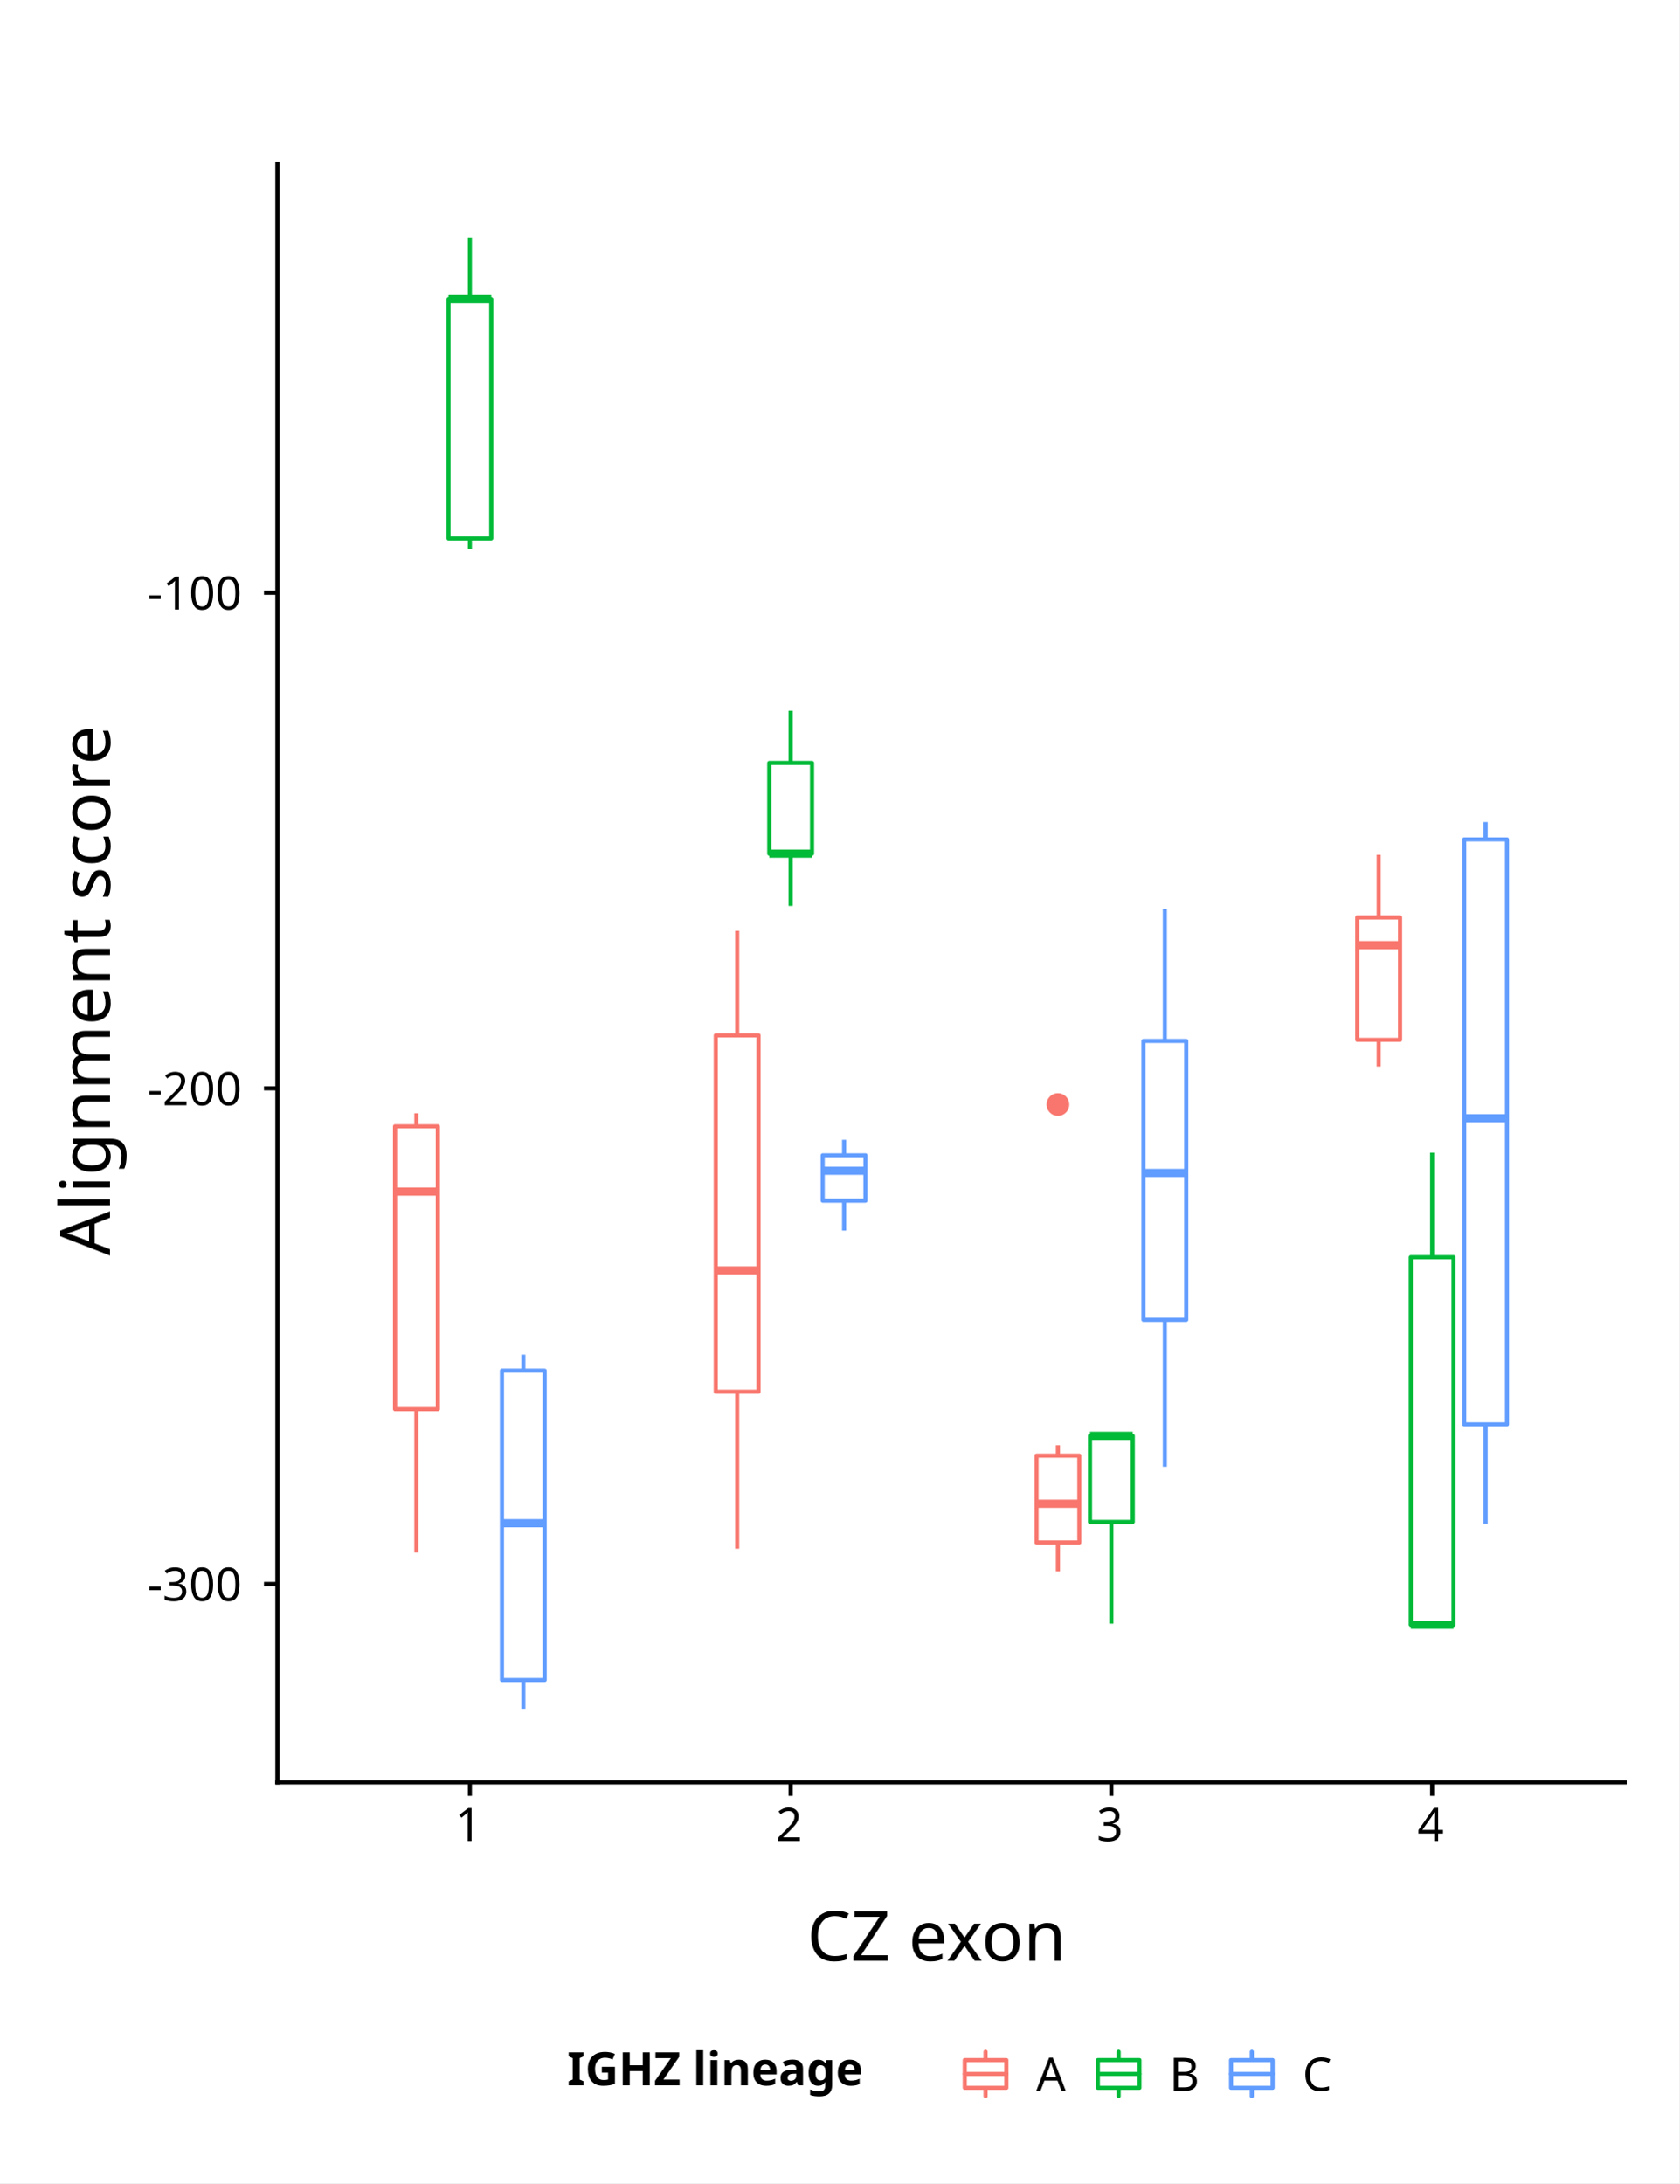
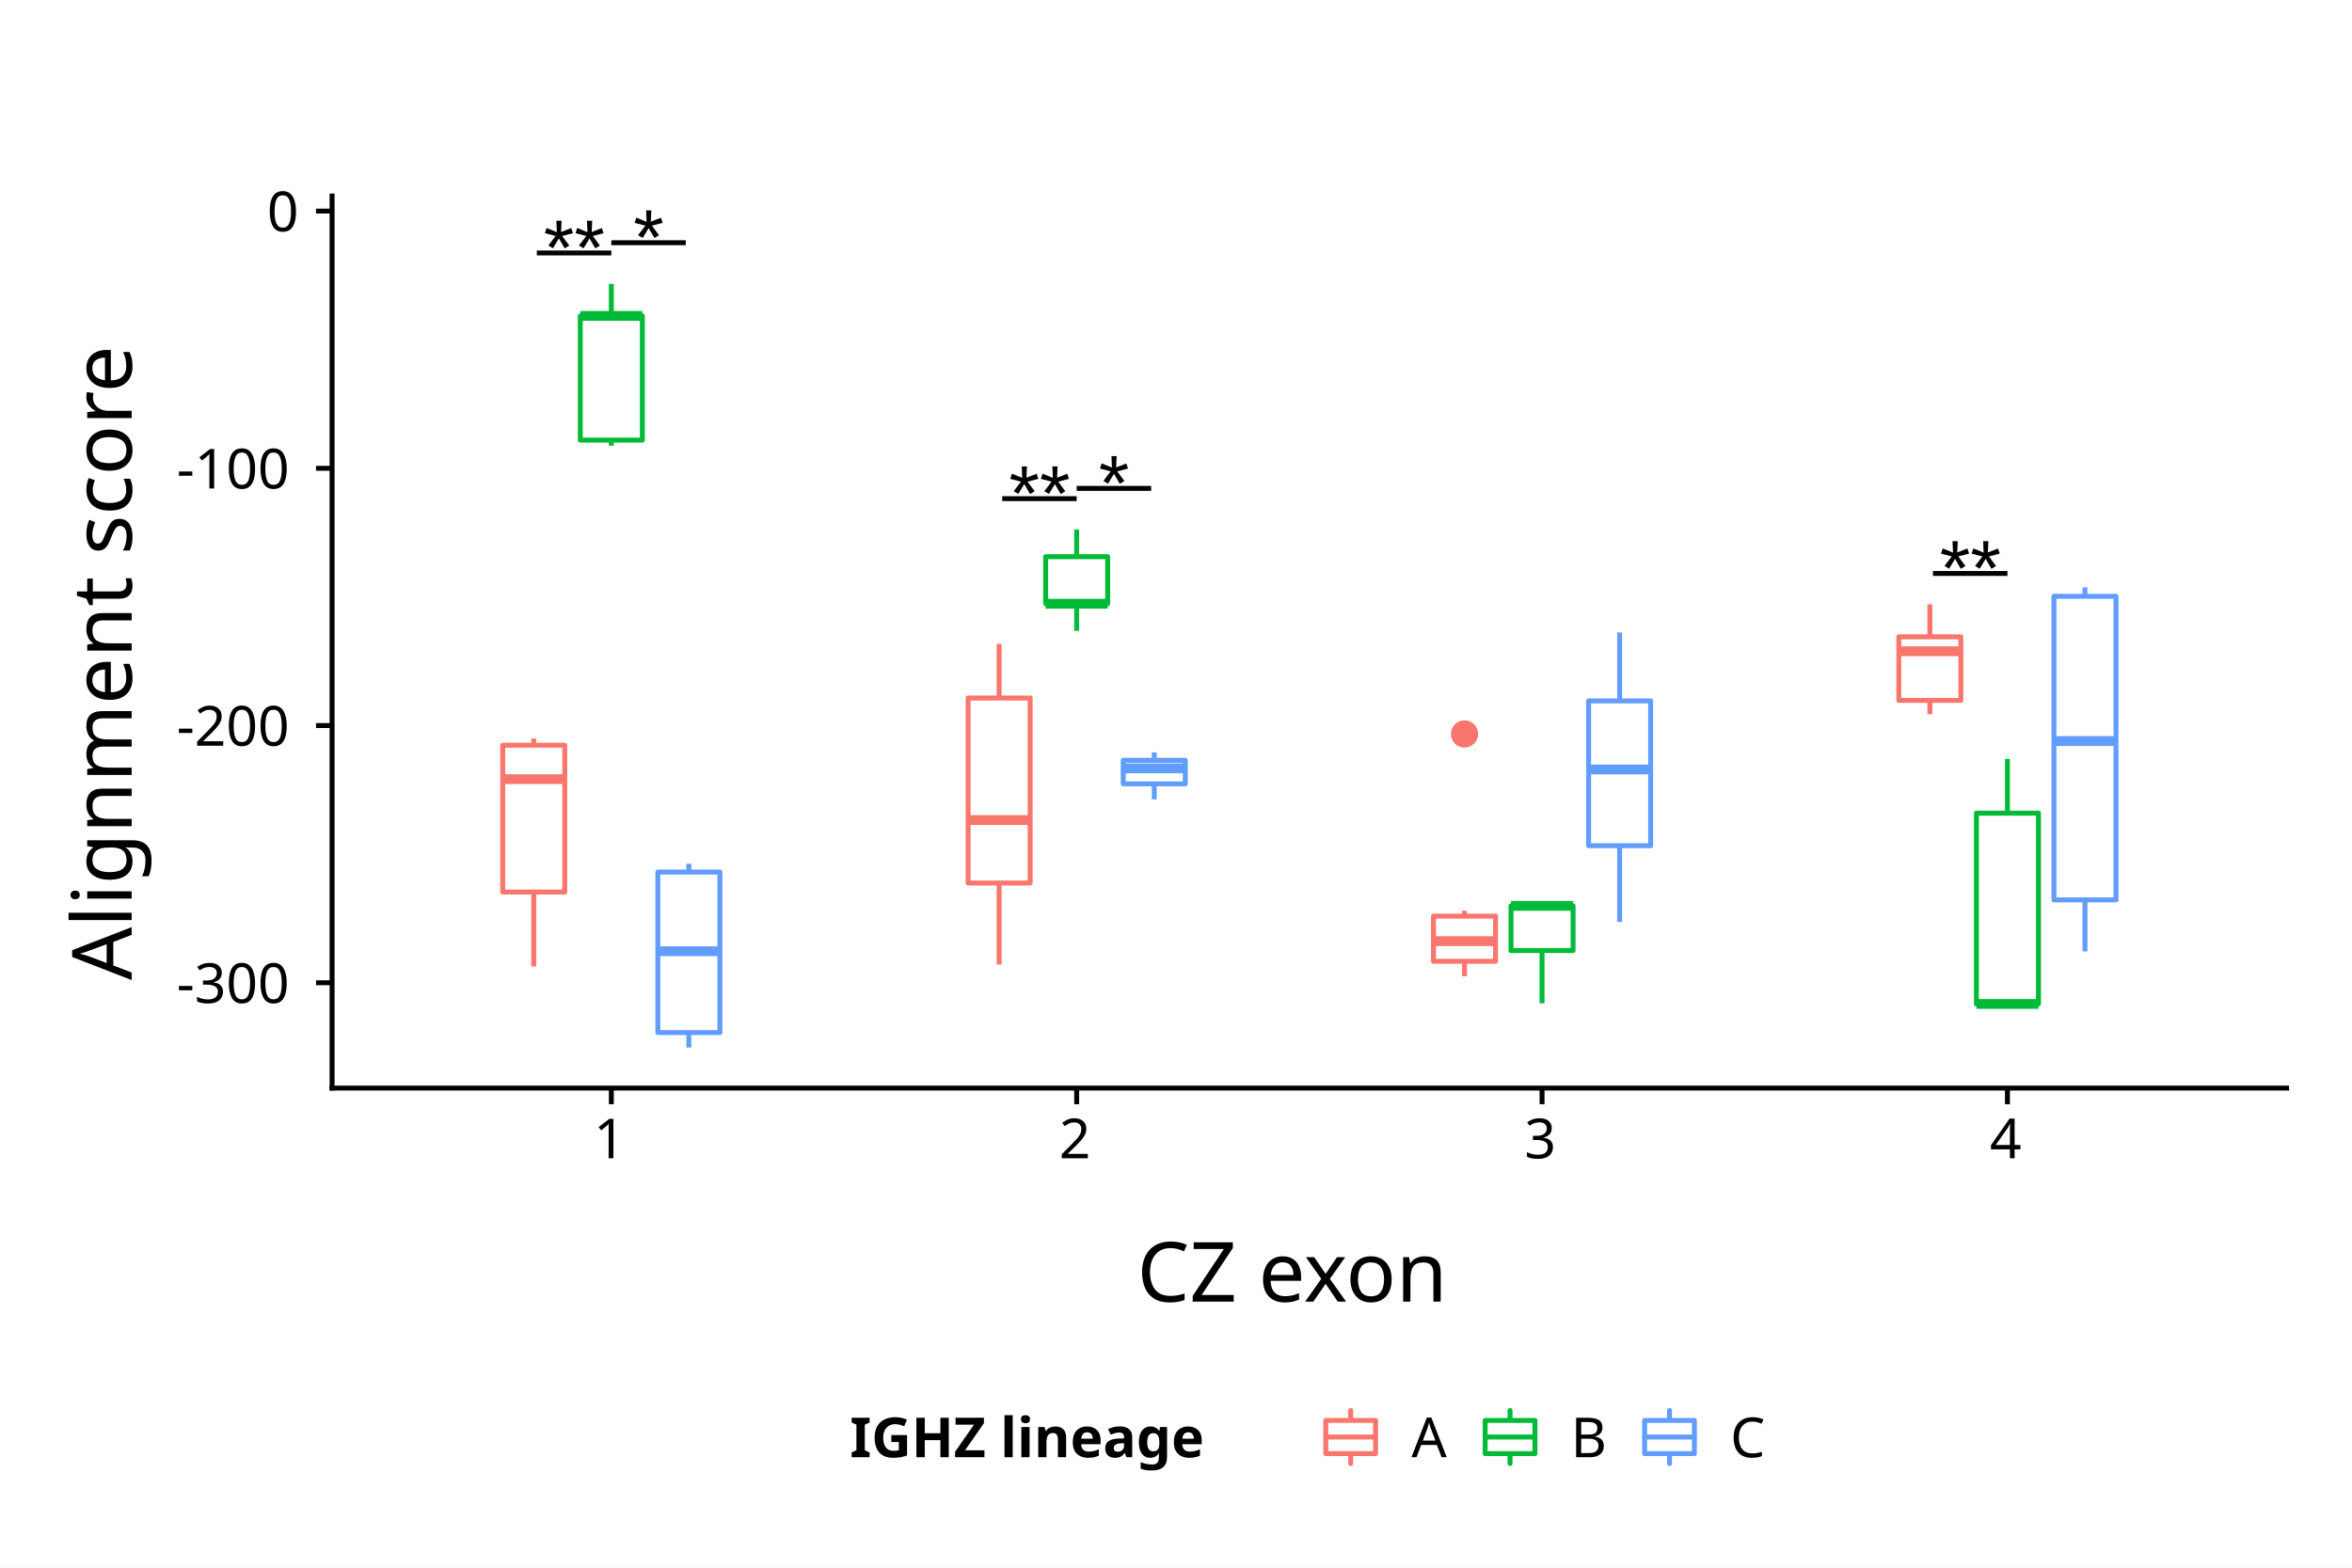
- <svg xmlns="http://www.w3.org/2000/svg" viewBox="0 0 436.10 566.93">
+ <svg xmlns="http://www.w3.org/2000/svg" viewBox="0 0 510.24 340.16">
  <defs>
    <style type="text/css">
    line, polyline, path, rect, circle {
      fill: none;
      stroke: #000000;
      stroke-linecap: round;
      stroke-linejoin: round;
      stroke-miterlimit: 10.00;
    }
  </style>
  </defs>
  <rect width="100%" height="100%" style="stroke: none; fill: #FFFFFF;" />
  <defs>
-     <clipPath id="cpNzIuMDQzfDQyMS45MjZ8NDYyLjg3NXw0Mi41MTk3">
-       <rect x="72.04" y="42.52" width="349.88" height="420.35" />
+     <clipPath id="cpNzIuMDQzfDQ5Ni4wNjN8MjM2LjEwM3w0Mi41MTk3">
+       <rect x="72.04" y="42.52" width="424.02" height="193.58" />
    </clipPath>
  </defs>
-   <line x1="108.14" y1="292.49" x2="108.14" y2="289.10" style="stroke-width: 1.07; stroke: #F8766D; stroke-linecap: butt;" clip-path="url(#cpNzIuMDQzfDQyMS45MjZ8NDYyLjg3NXw0Mi41MTk3)" />
-   <line x1="108.14" y1="365.95" x2="108.14" y2="403.20" style="stroke-width: 1.07; stroke: #F8766D; stroke-linecap: butt;" clip-path="url(#cpNzIuMDQzfDQyMS45MjZ8NDYyLjg3NXw0Mi41MTk3)" />
-   <polyline points="102.59,292.49 102.59,365.95 113.70,365.95 113.70,292.49 102.59,292.49 " style="stroke-width: 1.07; stroke: #F8766D; fill: #FFFFFF;" clip-path="url(#cpNzIuMDQzfDQyMS45MjZ8NDYyLjg3NXw0Mi41MTk3)" />
-   <line x1="102.59" y1="309.45" x2="113.70" y2="309.45" style="stroke-width: 2.13; stroke: #F8766D; stroke-linecap: butt;" clip-path="url(#cpNzIuMDQzfDQyMS45MjZ8NDYyLjg3NXw0Mi41MTk3)" />
-   <line x1="122.03" y1="77.69" x2="122.03" y2="61.63" style="stroke-width: 1.07; stroke: #00BA38; stroke-linecap: butt;" clip-path="url(#cpNzIuMDQzfDQyMS45MjZ8NDYyLjg3NXw0Mi41MTk3)" />
-   <line x1="122.03" y1="139.83" x2="122.03" y2="142.62" style="stroke-width: 1.07; stroke: #00BA38; stroke-linecap: butt;" clip-path="url(#cpNzIuMDQzfDQyMS45MjZ8NDYyLjg3NXw0Mi41MTk3)" />
-   <polyline points="116.47,77.69 116.47,139.83 127.58,139.83 127.58,77.69 116.47,77.69 " style="stroke-width: 1.07; stroke: #00BA38; fill: #FFFFFF;" clip-path="url(#cpNzIuMDQzfDQyMS45MjZ8NDYyLjg3NXw0Mi41MTk3)" />
-   <line x1="116.47" y1="77.69" x2="127.58" y2="77.69" style="stroke-width: 2.13; stroke: #00BA38; stroke-linecap: butt;" clip-path="url(#cpNzIuMDQzfDQyMS45MjZ8NDYyLjg3NXw0Mi41MTk3)" />
-   <line x1="135.91" y1="355.95" x2="135.91" y2="351.80" style="stroke-width: 1.07; stroke: #619CFF; stroke-linecap: butt;" clip-path="url(#cpNzIuMDQzfDQyMS45MjZ8NDYyLjg3NXw0Mi41MTk3)" />
-   <line x1="135.91" y1="436.28" x2="135.91" y2="443.77" style="stroke-width: 1.07; stroke: #619CFF; stroke-linecap: butt;" clip-path="url(#cpNzIuMDQzfDQyMS45MjZ8NDYyLjg3NXw0Mi41MTk3)" />
-   <polyline points="130.36,355.95 130.36,436.28 141.46,436.28 141.46,355.95 130.36,355.95 " style="stroke-width: 1.07; stroke: #619CFF; fill: #FFFFFF;" clip-path="url(#cpNzIuMDQzfDQyMS45MjZ8NDYyLjg3NXw0Mi41MTk3)" />
-   <line x1="130.36" y1="395.56" x2="141.46" y2="395.56" style="stroke-width: 2.13; stroke: #619CFF; stroke-linecap: butt;" clip-path="url(#cpNzIuMDQzfDQyMS45MjZ8NDYyLjg3NXw0Mi41MTk3)" />
-   <line x1="191.45" y1="268.87" x2="191.45" y2="241.73" style="stroke-width: 1.07; stroke: #F8766D; stroke-linecap: butt;" clip-path="url(#cpNzIuMDQzfDQyMS45MjZ8NDYyLjg3NXw0Mi41MTk3)" />
-   <line x1="191.45" y1="361.43" x2="191.45" y2="402.19" style="stroke-width: 1.07; stroke: #F8766D; stroke-linecap: butt;" clip-path="url(#cpNzIuMDQzfDQyMS45MjZ8NDYyLjg3NXw0Mi41MTk3)" />
-   <polyline points="185.89,268.87 185.89,361.43 197.00,361.43 197.00,268.87 185.89,268.87 " style="stroke-width: 1.07; stroke: #F8766D; fill: #FFFFFF;" clip-path="url(#cpNzIuMDQzfDQyMS45MjZ8NDYyLjg3NXw0Mi41MTk3)" />
-   <line x1="185.89" y1="329.93" x2="197.00" y2="329.93" style="stroke-width: 2.13; stroke: #F8766D; stroke-linecap: butt;" clip-path="url(#cpNzIuMDQzfDQyMS45MjZ8NDYyLjg3NXw0Mi41MTk3)" />
-   <line x1="205.33" y1="198.13" x2="205.33" y2="184.56" style="stroke-width: 1.07; stroke: #00BA38; stroke-linecap: butt;" clip-path="url(#cpNzIuMDQzfDQyMS45MjZ8NDYyLjg3NXw0Mi41MTk3)" />
-   <line x1="205.33" y1="221.69" x2="205.33" y2="235.26" style="stroke-width: 1.07; stroke: #00BA38; stroke-linecap: butt;" clip-path="url(#cpNzIuMDQzfDQyMS45MjZ8NDYyLjg3NXw0Mi41MTk3)" />
-   <polyline points="199.78,198.13 199.78,221.69 210.89,221.69 210.89,198.13 199.78,198.13 " style="stroke-width: 1.07; stroke: #00BA38; fill: #FFFFFF;" clip-path="url(#cpNzIuMDQzfDQyMS45MjZ8NDYyLjg3NXw0Mi41MTk3)" />
-   <line x1="199.78" y1="221.69" x2="210.89" y2="221.69" style="stroke-width: 2.13; stroke: #00BA38; stroke-linecap: butt;" clip-path="url(#cpNzIuMDQzfDQyMS45MjZ8NDYyLjg3NXw0Mi41MTk3)" />
-   <line x1="219.22" y1="300.02" x2="219.22" y2="296.00" style="stroke-width: 1.07; stroke: #619CFF; stroke-linecap: butt;" clip-path="url(#cpNzIuMDQzfDQyMS45MjZ8NDYyLjg3NXw0Mi41MTk3)" />
-   <line x1="219.22" y1="311.80" x2="219.22" y2="319.56" style="stroke-width: 1.07; stroke: #619CFF; stroke-linecap: butt;" clip-path="url(#cpNzIuMDQzfDQyMS45MjZ8NDYyLjg3NXw0Mi41MTk3)" />
-   <polyline points="213.66,300.02 213.66,311.80 224.77,311.80 224.77,300.02 213.66,300.02 " style="stroke-width: 1.07; stroke: #619CFF; fill: #FFFFFF;" clip-path="url(#cpNzIuMDQzfDQyMS45MjZ8NDYyLjg3NXw0Mi41MTk3)" />
-   <line x1="213.66" y1="304.04" x2="224.77" y2="304.04" style="stroke-width: 2.13; stroke: #619CFF; stroke-linecap: butt;" clip-path="url(#cpNzIuMDQzfDQyMS45MjZ8NDYyLjg3NXw0Mi41MTk3)" />
-   <circle cx="274.75" cy="286.84" r="1.95pt" style="stroke-width: 0.71; stroke: #F8766D; fill: #F8766D;" clip-path="url(#cpNzIuMDQzfDQyMS45MjZ8NDYyLjg3NXw0Mi41MTk3)" />
-   <line x1="274.75" y1="378.02" x2="274.75" y2="375.33" style="stroke-width: 1.07; stroke: #F8766D; stroke-linecap: butt;" clip-path="url(#cpNzIuMDQzfDQyMS45MjZ8NDYyLjg3NXw0Mi41MTk3)" />
-   <line x1="274.75" y1="400.58" x2="274.75" y2="408.09" style="stroke-width: 1.07; stroke: #F8766D; stroke-linecap: butt;" clip-path="url(#cpNzIuMDQzfDQyMS45MjZ8NDYyLjg3NXw0Mi41MTk3)" />
-   <polyline points="269.20,378.02 269.20,400.58 280.31,400.58 280.31,378.02 269.20,378.02 " style="stroke-width: 1.07; stroke: #F8766D; fill: #FFFFFF;" clip-path="url(#cpNzIuMDQzfDQyMS45MjZ8NDYyLjg3NXw0Mi41MTk3)" />
-   <line x1="269.20" y1="390.51" x2="280.31" y2="390.51" style="stroke-width: 2.13; stroke: #F8766D; stroke-linecap: butt;" clip-path="url(#cpNzIuMDQzfDQyMS45MjZ8NDYyLjg3NXw0Mi41MTk3)" />
-   <line x1="288.64" y1="372.87" x2="288.64" y2="372.87" style="stroke-width: 1.07; stroke: #00BA38; stroke-linecap: butt;" clip-path="url(#cpNzIuMDQzfDQyMS45MjZ8NDYyLjg3NXw0Mi41MTk3)" />
-   <line x1="288.64" y1="395.22" x2="288.64" y2="421.66" style="stroke-width: 1.07; stroke: #00BA38; stroke-linecap: butt;" clip-path="url(#cpNzIuMDQzfDQyMS45MjZ8NDYyLjg3NXw0Mi41MTk3)" />
-   <polyline points="283.08,372.87 283.08,395.22 294.19,395.22 294.19,372.87 283.08,372.87 " style="stroke-width: 1.07; stroke: #00BA38; fill: #FFFFFF;" clip-path="url(#cpNzIuMDQzfDQyMS45MjZ8NDYyLjg3NXw0Mi41MTk3)" />
-   <line x1="283.08" y1="372.87" x2="294.19" y2="372.87" style="stroke-width: 2.13; stroke: #00BA38; stroke-linecap: butt;" clip-path="url(#cpNzIuMDQzfDQyMS45MjZ8NDYyLjg3NXw0Mi41MTk3)" />
-   <line x1="302.52" y1="270.32" x2="302.52" y2="236.05" style="stroke-width: 1.07; stroke: #619CFF; stroke-linecap: butt;" clip-path="url(#cpNzIuMDQzfDQyMS45MjZ8NDYyLjg3NXw0Mi41MTk3)" />
-   <line x1="302.52" y1="342.75" x2="302.52" y2="380.90" style="stroke-width: 1.07; stroke: #619CFF; stroke-linecap: butt;" clip-path="url(#cpNzIuMDQzfDQyMS45MjZ8NDYyLjg3NXw0Mi41MTk3)" />
-   <polyline points="296.97,270.32 296.97,342.75 308.08,342.75 308.08,270.32 296.97,270.32 " style="stroke-width: 1.07; stroke: #619CFF; fill: #FFFFFF;" clip-path="url(#cpNzIuMDQzfDQyMS45MjZ8NDYyLjg3NXw0Mi41MTk3)" />
-   <line x1="296.97" y1="304.60" x2="308.08" y2="304.60" style="stroke-width: 2.13; stroke: #619CFF; stroke-linecap: butt;" clip-path="url(#cpNzIuMDQzfDQyMS45MjZ8NDYyLjg3NXw0Mi41MTk3)" />
-   <line x1="358.06" y1="238.24" x2="358.06" y2="221.98" style="stroke-width: 1.07; stroke: #F8766D; stroke-linecap: butt;" clip-path="url(#cpNzIuMDQzfDQyMS45MjZ8NDYyLjg3NXw0Mi41MTk3)" />
-   <line x1="358.06" y1="270.04" x2="358.06" y2="276.96" style="stroke-width: 1.07; stroke: #F8766D; stroke-linecap: butt;" clip-path="url(#cpNzIuMDQzfDQyMS45MjZ8NDYyLjg3NXw0Mi41MTk3)" />
-   <polyline points="352.50,238.24 352.50,270.04 363.61,270.04 363.61,238.24 352.50,238.24 " style="stroke-width: 1.07; stroke: #F8766D; fill: #FFFFFF;" clip-path="url(#cpNzIuMDQzfDQyMS45MjZ8NDYyLjg3NXw0Mi41MTk3)" />
-   <line x1="352.50" y1="245.45" x2="363.61" y2="245.45" style="stroke-width: 2.13; stroke: #F8766D; stroke-linecap: butt;" clip-path="url(#cpNzIuMDQzfDQyMS45MjZ8NDYyLjg3NXw0Mi41MTk3)" />
-   <line x1="371.94" y1="326.48" x2="371.94" y2="299.34" style="stroke-width: 1.07; stroke: #00BA38; stroke-linecap: butt;" clip-path="url(#cpNzIuMDQzfDQyMS45MjZ8NDYyLjg3NXw0Mi41MTk3)" />
-   <line x1="371.94" y1="421.94" x2="371.94" y2="421.94" style="stroke-width: 1.07; stroke: #00BA38; stroke-linecap: butt;" clip-path="url(#cpNzIuMDQzfDQyMS45MjZ8NDYyLjg3NXw0Mi41MTk3)" />
-   <polyline points="366.39,326.48 366.39,421.94 377.50,421.94 377.50,326.48 366.39,326.48 " style="stroke-width: 1.07; stroke: #00BA38; fill: #FFFFFF;" clip-path="url(#cpNzIuMDQzfDQyMS45MjZ8NDYyLjg3NXw0Mi41MTk3)" />
-   <line x1="366.39" y1="421.94" x2="377.50" y2="421.94" style="stroke-width: 2.13; stroke: #00BA38; stroke-linecap: butt;" clip-path="url(#cpNzIuMDQzfDQyMS45MjZ8NDYyLjg3NXw0Mi41MTk3)" />
-   <line x1="385.83" y1="217.99" x2="385.83" y2="213.47" style="stroke-width: 1.07; stroke: #619CFF; stroke-linecap: butt;" clip-path="url(#cpNzIuMDQzfDQyMS45MjZ8NDYyLjg3NXw0Mi41MTk3)" />
-   <line x1="385.83" y1="369.89" x2="385.83" y2="395.68" style="stroke-width: 1.07; stroke: #619CFF; stroke-linecap: butt;" clip-path="url(#cpNzIuMDQzfDQyMS45MjZ8NDYyLjg3NXw0Mi41MTk3)" />
-   <polyline points="380.27,217.99 380.27,369.89 391.38,369.89 391.38,217.99 380.27,217.99 " style="stroke-width: 1.07; stroke: #619CFF; fill: #FFFFFF;" clip-path="url(#cpNzIuMDQzfDQyMS45MjZ8NDYyLjg3NXw0Mi41MTk3)" />
-   <line x1="380.27" y1="290.39" x2="391.38" y2="290.39" style="stroke-width: 2.13; stroke: #619CFF; stroke-linecap: butt;" clip-path="url(#cpNzIuMDQzfDQyMS45MjZ8NDYyLjg3NXw0Mi41MTk3)" />
+   <line x1="115.79" y1="161.70" x2="115.79" y2="160.23" style="stroke-width: 1.07; stroke: #F8766D; stroke-linecap: butt;" clip-path="url(#cpNzIuMDQzfDQ5Ni4wNjN8MjM2LjEwM3w0Mi41MTk3)" />
+   <line x1="115.79" y1="193.56" x2="115.79" y2="209.71" style="stroke-width: 1.07; stroke: #F8766D; stroke-linecap: butt;" clip-path="url(#cpNzIuMDQzfDQ5Ni4wNjN8MjM2LjEwM3w0Mi41MTk3)" />
+   <polyline points="109.06,161.70 109.06,193.56 122.52,193.56 122.52,161.70 109.06,161.70 " style="stroke-width: 1.07; stroke: #F8766D; fill: #FFFFFF;" clip-path="url(#cpNzIuMDQzfDQ5Ni4wNjN8MjM2LjEwM3w0Mi41MTk3)" />
+   <line x1="109.06" y1="169.06" x2="122.52" y2="169.06" style="stroke-width: 2.13; stroke: #F8766D; stroke-linecap: butt;" clip-path="url(#cpNzIuMDQzfDQ5Ni4wNjN8MjM2LjEwM3w0Mi41MTk3)" />
+   <line x1="132.62" y1="68.55" x2="132.62" y2="61.59" style="stroke-width: 1.07; stroke: #00BA38; stroke-linecap: butt;" clip-path="url(#cpNzIuMDQzfDQ5Ni4wNjN8MjM2LjEwM3w0Mi41MTk3)" />
+   <line x1="132.62" y1="95.50" x2="132.62" y2="96.71" style="stroke-width: 1.07; stroke: #00BA38; stroke-linecap: butt;" clip-path="url(#cpNzIuMDQzfDQ5Ni4wNjN8MjM2LjEwM3w0Mi41MTk3)" />
+   <polyline points="125.89,68.55 125.89,95.50 139.35,95.50 139.35,68.55 125.89,68.55 " style="stroke-width: 1.07; stroke: #00BA38; fill: #FFFFFF;" clip-path="url(#cpNzIuMDQzfDQ5Ni4wNjN8MjM2LjEwM3w0Mi41MTk3)" />
+   <line x1="125.89" y1="68.55" x2="139.35" y2="68.55" style="stroke-width: 2.13; stroke: #00BA38; stroke-linecap: butt;" clip-path="url(#cpNzIuMDQzfDQ5Ni4wNjN8MjM2LjEwM3w0Mi41MTk3)" />
+   <line x1="149.44" y1="189.22" x2="149.44" y2="187.42" style="stroke-width: 1.07; stroke: #619CFF; stroke-linecap: butt;" clip-path="url(#cpNzIuMDQzfDQ5Ni4wNjN8MjM2LjEwM3w0Mi41MTk3)" />
+   <line x1="149.44" y1="224.05" x2="149.44" y2="227.30" style="stroke-width: 1.07; stroke: #619CFF; stroke-linecap: butt;" clip-path="url(#cpNzIuMDQzfDQ5Ni4wNjN8MjM2LjEwM3w0Mi41MTk3)" />
+   <polyline points="142.71,189.22 142.71,224.05 156.17,224.05 156.17,189.22 142.71,189.22 " style="stroke-width: 1.07; stroke: #619CFF; fill: #FFFFFF;" clip-path="url(#cpNzIuMDQzfDQ5Ni4wNjN8MjM2LjEwM3w0Mi41MTk3)" />
+   <line x1="142.71" y1="206.40" x2="156.17" y2="206.40" style="stroke-width: 2.13; stroke: #619CFF; stroke-linecap: butt;" clip-path="url(#cpNzIuMDQzfDQ5Ni4wNjN8MjM2LjEwM3w0Mi41MTk3)" />
+   <line x1="216.75" y1="151.46" x2="216.75" y2="139.69" style="stroke-width: 1.07; stroke: #F8766D; stroke-linecap: butt;" clip-path="url(#cpNzIuMDQzfDQ5Ni4wNjN8MjM2LjEwM3w0Mi41MTk3)" />
+   <line x1="216.75" y1="191.60" x2="216.75" y2="209.27" style="stroke-width: 1.07; stroke: #F8766D; stroke-linecap: butt;" clip-path="url(#cpNzIuMDQzfDQ5Ni4wNjN8MjM2LjEwM3w0Mi41MTk3)" />
+   <polyline points="210.02,151.46 210.02,191.60 223.48,191.60 223.48,151.46 210.02,151.46 " style="stroke-width: 1.07; stroke: #F8766D; fill: #FFFFFF;" clip-path="url(#cpNzIuMDQzfDQ5Ni4wNjN8MjM2LjEwM3w0Mi41MTk3)" />
+   <line x1="210.02" y1="177.94" x2="223.48" y2="177.94" style="stroke-width: 2.13; stroke: #F8766D; stroke-linecap: butt;" clip-path="url(#cpNzIuMDQzfDQ5Ni4wNjN8MjM2LjEwM3w0Mi41MTk3)" />
+   <line x1="233.57" y1="120.79" x2="233.57" y2="114.90" style="stroke-width: 1.07; stroke: #00BA38; stroke-linecap: butt;" clip-path="url(#cpNzIuMDQzfDQ5Ni4wNjN8MjM2LjEwM3w0Mi41MTk3)" />
+   <line x1="233.57" y1="131.00" x2="233.57" y2="136.89" style="stroke-width: 1.07; stroke: #00BA38; stroke-linecap: butt;" clip-path="url(#cpNzIuMDQzfDQ5Ni4wNjN8MjM2LjEwM3w0Mi41MTk3)" />
+   <polyline points="226.84,120.79 226.84,131.00 240.30,131.00 240.30,120.79 226.84,120.79 " style="stroke-width: 1.07; stroke: #00BA38; fill: #FFFFFF;" clip-path="url(#cpNzIuMDQzfDQ5Ni4wNjN8MjM2LjEwM3w0Mi41MTk3)" />
+   <line x1="226.84" y1="131.00" x2="240.30" y2="131.00" style="stroke-width: 2.13; stroke: #00BA38; stroke-linecap: butt;" clip-path="url(#cpNzIuMDQzfDQ5Ni4wNjN8MjM2LjEwM3w0Mi41MTk3)" />
+   <line x1="250.40" y1="164.97" x2="250.40" y2="163.23" style="stroke-width: 1.07; stroke: #619CFF; stroke-linecap: butt;" clip-path="url(#cpNzIuMDQzfDQ5Ni4wNjN8MjM2LjEwM3w0Mi41MTk3)" />
+   <line x1="250.40" y1="170.08" x2="250.40" y2="173.44" style="stroke-width: 1.07; stroke: #619CFF; stroke-linecap: butt;" clip-path="url(#cpNzIuMDQzfDQ5Ni4wNjN8MjM2LjEwM3w0Mi41MTk3)" />
+   <polyline points="243.67,164.97 243.67,170.08 257.13,170.08 257.13,164.97 243.67,164.97 " style="stroke-width: 1.07; stroke: #619CFF; fill: #FFFFFF;" clip-path="url(#cpNzIuMDQzfDQ5Ni4wNjN8MjM2LjEwM3w0Mi41MTk3)" />
+   <line x1="243.67" y1="166.71" x2="257.13" y2="166.71" style="stroke-width: 2.13; stroke: #619CFF; stroke-linecap: butt;" clip-path="url(#cpNzIuMDQzfDQ5Ni4wNjN8MjM2LjEwM3w0Mi41MTk3)" />
+   <circle cx="317.71" cy="159.25" r="1.95pt" style="stroke-width: 0.71; stroke: #F8766D; fill: #F8766D;" clip-path="url(#cpNzIuMDQzfDQ5Ni4wNjN8MjM2LjEwM3w0Mi41MTk3)" />
+   <line x1="317.71" y1="198.79" x2="317.71" y2="197.62" style="stroke-width: 1.07; stroke: #F8766D; stroke-linecap: butt;" clip-path="url(#cpNzIuMDQzfDQ5Ni4wNjN8MjM2LjEwM3w0Mi41MTk3)" />
+   <line x1="317.71" y1="208.58" x2="317.71" y2="211.83" style="stroke-width: 1.07; stroke: #F8766D; stroke-linecap: butt;" clip-path="url(#cpNzIuMDQzfDQ5Ni4wNjN8MjM2LjEwM3w0Mi41MTk3)" />
+   <polyline points="310.97,198.79 310.97,208.58 324.44,208.58 324.44,198.79 310.97,198.79 " style="stroke-width: 1.07; stroke: #F8766D; fill: #FFFFFF;" clip-path="url(#cpNzIuMDQzfDQ5Ni4wNjN8MjM2LjEwM3w0Mi41MTk3)" />
+   <line x1="310.97" y1="204.21" x2="324.44" y2="204.21" style="stroke-width: 2.13; stroke: #F8766D; stroke-linecap: butt;" clip-path="url(#cpNzIuMDQzfDQ5Ni4wNjN8MjM2LjEwM3w0Mi41MTk3)" />
+   <line x1="334.53" y1="196.56" x2="334.53" y2="196.56" style="stroke-width: 1.07; stroke: #00BA38; stroke-linecap: butt;" clip-path="url(#cpNzIuMDQzfDQ5Ni4wNjN8MjM2LjEwM3w0Mi41MTk3)" />
+   <line x1="334.53" y1="206.25" x2="334.53" y2="217.72" style="stroke-width: 1.07; stroke: #00BA38; stroke-linecap: butt;" clip-path="url(#cpNzIuMDQzfDQ5Ni4wNjN8MjM2LjEwM3w0Mi41MTk3)" />
+   <polyline points="327.80,196.56 327.80,206.25 341.26,206.25 341.26,196.56 327.80,196.56 " style="stroke-width: 1.07; stroke: #00BA38; fill: #FFFFFF;" clip-path="url(#cpNzIuMDQzfDQ5Ni4wNjN8MjM2LjEwM3w0Mi41MTk3)" />
+   <line x1="327.80" y1="196.56" x2="341.26" y2="196.56" style="stroke-width: 2.13; stroke: #00BA38; stroke-linecap: butt;" clip-path="url(#cpNzIuMDQzfDQ5Ni4wNjN8MjM2LjEwM3w0Mi41MTk3)" />
+   <line x1="351.36" y1="152.09" x2="351.36" y2="137.23" style="stroke-width: 1.07; stroke: #619CFF; stroke-linecap: butt;" clip-path="url(#cpNzIuMDQzfDQ5Ni4wNjN8MjM2LjEwM3w0Mi41MTk3)" />
+   <line x1="351.36" y1="183.50" x2="351.36" y2="200.04" style="stroke-width: 1.07; stroke: #619CFF; stroke-linecap: butt;" clip-path="url(#cpNzIuMDQzfDQ5Ni4wNjN8MjM2LjEwM3w0Mi41MTk3)" />
+   <polyline points="344.63,152.09 344.63,183.50 358.09,183.50 358.09,152.09 344.63,152.09 " style="stroke-width: 1.07; stroke: #619CFF; fill: #FFFFFF;" clip-path="url(#cpNzIuMDQzfDQ5Ni4wNjN8MjM2LjEwM3w0Mi41MTk3)" />
+   <line x1="344.63" y1="166.95" x2="358.09" y2="166.95" style="stroke-width: 2.13; stroke: #619CFF; stroke-linecap: butt;" clip-path="url(#cpNzIuMDQzfDQ5Ni4wNjN8MjM2LjEwM3w0Mi41MTk3)" />
+   <line x1="418.66" y1="138.18" x2="418.66" y2="131.13" style="stroke-width: 1.07; stroke: #F8766D; stroke-linecap: butt;" clip-path="url(#cpNzIuMDQzfDQ5Ni4wNjN8MjM2LjEwM3w0Mi41MTk3)" />
+   <line x1="418.66" y1="151.97" x2="418.66" y2="154.97" style="stroke-width: 1.07; stroke: #F8766D; stroke-linecap: butt;" clip-path="url(#cpNzIuMDQzfDQ5Ni4wNjN8MjM2LjEwM3w0Mi41MTk3)" />
+   <polyline points="411.93,138.18 411.93,151.97 425.39,151.97 425.39,138.18 411.93,138.18 " style="stroke-width: 1.07; stroke: #F8766D; fill: #FFFFFF;" clip-path="url(#cpNzIuMDQzfDQ5Ni4wNjN8MjM2LjEwM3w0Mi41MTk3)" />
+   <line x1="411.93" y1="141.31" x2="425.39" y2="141.31" style="stroke-width: 2.13; stroke: #F8766D; stroke-linecap: butt;" clip-path="url(#cpNzIuMDQzfDQ5Ni4wNjN8MjM2LjEwM3w0Mi41MTk3)" />
+   <line x1="435.49" y1="176.44" x2="435.49" y2="164.67" style="stroke-width: 1.07; stroke: #00BA38; stroke-linecap: butt;" clip-path="url(#cpNzIuMDQzfDQ5Ni4wNjN8MjM2LjEwM3w0Mi41MTk3)" />
+   <line x1="435.49" y1="217.84" x2="435.49" y2="217.84" style="stroke-width: 1.07; stroke: #00BA38; stroke-linecap: butt;" clip-path="url(#cpNzIuMDQzfDQ5Ni4wNjN8MjM2LjEwM3w0Mi41MTk3)" />
+   <polyline points="428.76,176.44 428.76,217.84 442.22,217.84 442.22,176.44 428.76,176.44 " style="stroke-width: 1.07; stroke: #00BA38; fill: #FFFFFF;" clip-path="url(#cpNzIuMDQzfDQ5Ni4wNjN8MjM2LjEwM3w0Mi41MTk3)" />
+   <line x1="428.76" y1="217.84" x2="442.22" y2="217.84" style="stroke-width: 2.13; stroke: #00BA38; stroke-linecap: butt;" clip-path="url(#cpNzIuMDQzfDQ5Ni4wNjN8MjM2LjEwM3w0Mi41MTk3)" />
+   <line x1="452.31" y1="129.39" x2="452.31" y2="127.44" style="stroke-width: 1.07; stroke: #619CFF; stroke-linecap: butt;" clip-path="url(#cpNzIuMDQzfDQ5Ni4wNjN8MjM2LjEwM3w0Mi41MTk3)" />
+   <line x1="452.31" y1="195.26" x2="452.31" y2="206.45" style="stroke-width: 1.07; stroke: #619CFF; stroke-linecap: butt;" clip-path="url(#cpNzIuMDQzfDQ5Ni4wNjN8MjM2LjEwM3w0Mi41MTk3)" />
+   <polyline points="445.58,129.39 445.58,195.26 459.05,195.26 459.05,129.39 445.58,129.39 " style="stroke-width: 1.07; stroke: #619CFF; fill: #FFFFFF;" clip-path="url(#cpNzIuMDQzfDQ5Ni4wNjN8MjM2LjEwM3w0Mi41MTk3)" />
+   <line x1="445.58" y1="160.79" x2="459.05" y2="160.79" style="stroke-width: 2.13; stroke: #619CFF; stroke-linecap: butt;" clip-path="url(#cpNzIuMDQzfDQ5Ni4wNjN8MjM2LjEwM3w0Mi41MTk3)" />
+   <line x1="116.46" y1="54.89" x2="132.62" y2="54.89" style="stroke-width: 1.07; stroke-linecap: butt;" clip-path="url(#cpNzIuMDQzfDQ5Ni4wNjN8MjM2LjEwM3w0Mi41MTk3)" />
+   <line x1="217.42" y1="108.20" x2="233.57" y2="108.20" style="stroke-width: 1.07; stroke-linecap: butt;" clip-path="url(#cpNzIuMDQzfDQ5Ni4wNjN8MjM2LjEwM3w0Mi41MTk3)" />
+   <line x1="419.34" y1="124.43" x2="435.49" y2="124.43" style="stroke-width: 1.07; stroke-linecap: butt;" clip-path="url(#cpNzIuMDQzfDQ5Ni4wNjN8MjM2LjEwM3w0Mi41MTk3)" />
+   <line x1="132.62" y1="52.66" x2="148.77" y2="52.66" style="stroke-width: 1.07; stroke-linecap: butt;" clip-path="url(#cpNzIuMDQzfDQ5Ni4wNjN8MjM2LjEwM3w0Mi41MTk3)" />
+   <line x1="233.57" y1="105.97" x2="249.73" y2="105.97" style="stroke-width: 1.07; stroke-linecap: butt;" clip-path="url(#cpNzIuMDQzfDQ5Ni4wNjN8MjM2LjEwM3w0Mi41MTk3)" />
+   <g clip-path="url(#cpNzIuMDQzfDQ5Ni4wNjN8MjM2LjEwM3w0Mi41MTk3)">
+     <text x="117.92" y="59.64" style="font-size: 17.07px; font-family: Arial;" textLength="13.23px" lengthAdjust="spacingAndGlyphs">**</text>
+   </g>
+   <g clip-path="url(#cpNzIuMDQzfDQ5Ni4wNjN8MjM2LjEwM3w0Mi41MTk3)">
+     <text x="218.88" y="112.95" style="font-size: 17.07px; font-family: Arial;" textLength="13.23px" lengthAdjust="spacingAndGlyphs">**</text>
+   </g>
+   <g clip-path="url(#cpNzIuMDQzfDQ5Ni4wNjN8MjM2LjEwM3w0Mi41MTk3)">
+     <text x="420.80" y="129.17" style="font-size: 17.07px; font-family: Arial;" textLength="13.23px" lengthAdjust="spacingAndGlyphs">**</text>
+   </g>
+   <g clip-path="url(#cpNzIuMDQzfDQ5Ni4wNjN8MjM2LjEwM3w0Mi41MTk3)">
+     <text x="137.39" y="57.40" style="font-size: 17.07px; font-family: Arial;" textLength="6.62px" lengthAdjust="spacingAndGlyphs">*</text>
+   </g>
+   <g clip-path="url(#cpNzIuMDQzfDQ5Ni4wNjN8MjM2LjEwM3w0Mi41MTk3)">
+     <text x="238.34" y="110.72" style="font-size: 17.07px; font-family: Arial;" textLength="6.62px" lengthAdjust="spacingAndGlyphs">*</text>
+   </g>
  <defs>
-     <clipPath id="cpMHw0MzYuMDk5fDU2Ni45Mjl8MA==">
-       <rect x="0.00" y="0.00" width="436.10" height="566.93" />
+     <clipPath id="cpMHw1MTAuMjM2fDM0MC4xNTd8MA==">
+       <rect x="0.00" y="0.00" width="510.24" height="340.16" />
    </clipPath>
  </defs>
-   <polyline points="72.04,462.87 72.04,42.52 " style="stroke-width: 1.07; stroke-linecap: square;" clip-path="url(#cpMHw0MzYuMDk5fDU2Ni45Mjl8MA==)" />
-   <g clip-path="url(#cpMHw0MzYuMDk5fDU2Ni45Mjl8MA==)">
-     <text x="38.33" y="415.72" style="font-size: 12.00px; font-family: CM Sans;" textLength="27.23px" lengthAdjust="spacingAndGlyphs">-300</text>
+   <polyline points="72.04,236.10 72.04,42.52 " style="stroke-width: 1.07; stroke-linecap: square;" clip-path="url(#cpMHw1MTAuMjM2fDM0MC4xNTd8MA==)" />
+   <g clip-path="url(#cpMHw1MTAuMjM2fDM0MC4xNTd8MA==)">
+     <text x="38.33" y="217.62" style="font-size: 12.00px; font-family: CM Sans;" textLength="27.23px" lengthAdjust="spacingAndGlyphs">-300</text>
  </g>
-   <g clip-path="url(#cpMHw0MzYuMDk5fDU2Ni45Mjl8MA==)">
-     <text x="38.33" y="287.01" style="font-size: 12.00px; font-family: CM Sans;" textLength="27.23px" lengthAdjust="spacingAndGlyphs">-200</text>
+   <g clip-path="url(#cpMHw1MTAuMjM2fDM0MC4xNTd8MA==)">
+     <text x="38.33" y="161.80" style="font-size: 12.00px; font-family: CM Sans;" textLength="27.23px" lengthAdjust="spacingAndGlyphs">-200</text>
  </g>
-   <g clip-path="url(#cpMHw0MzYuMDk5fDU2Ni45Mjl8MA==)">
-     <text x="38.33" y="158.29" style="font-size: 12.00px; font-family: CM Sans;" textLength="27.23px" lengthAdjust="spacingAndGlyphs">-100</text>
+   <g clip-path="url(#cpMHw1MTAuMjM2fDM0MC4xNTd8MA==)">
+     <text x="38.33" y="105.99" style="font-size: 12.00px; font-family: CM Sans;" textLength="27.23px" lengthAdjust="spacingAndGlyphs">-100</text>
  </g>
-   <polyline points="68.56,411.34 72.04,411.34 " style="stroke-width: 1.07; stroke-linecap: butt;" clip-path="url(#cpMHw0MzYuMDk5fDU2Ni45Mjl8MA==)" />
-   <polyline points="68.56,282.63 72.04,282.63 " style="stroke-width: 1.07; stroke-linecap: butt;" clip-path="url(#cpMHw0MzYuMDk5fDU2Ni45Mjl8MA==)" />
-   <polyline points="68.56,153.92 72.04,153.92 " style="stroke-width: 1.07; stroke-linecap: butt;" clip-path="url(#cpMHw0MzYuMDk5fDU2Ni45Mjl8MA==)" />
-   <polyline points="72.04,462.87 421.93,462.87 " style="stroke-width: 1.07; stroke-linecap: square;" clip-path="url(#cpMHw0MzYuMDk5fDU2Ni45Mjl8MA==)" />
-   <polyline points="122.03,466.36 122.03,462.87 " style="stroke-width: 1.07; stroke-linecap: butt;" clip-path="url(#cpMHw0MzYuMDk5fDU2Ni45Mjl8MA==)" />
-   <polyline points="205.33,466.36 205.33,462.87 " style="stroke-width: 1.07; stroke-linecap: butt;" clip-path="url(#cpMHw0MzYuMDk5fDU2Ni45Mjl8MA==)" />
-   <polyline points="288.64,466.36 288.64,462.87 " style="stroke-width: 1.07; stroke-linecap: butt;" clip-path="url(#cpMHw0MzYuMDk5fDU2Ni45Mjl8MA==)" />
-   <polyline points="371.94,466.36 371.94,462.87 " style="stroke-width: 1.07; stroke-linecap: butt;" clip-path="url(#cpMHw0MzYuMDk5fDU2Ni45Mjl8MA==)" />
-   <g clip-path="url(#cpMHw0MzYuMDk5fDU2Ni45Mjl8MA==)">
-     <text x="118.21" y="478.10" style="font-size: 12.00px; font-family: CM Sans;" textLength="7.63px" lengthAdjust="spacingAndGlyphs">1</text>
+   <g clip-path="url(#cpMHw1MTAuMjM2fDM0MC4xNTd8MA==)">
+     <text x="57.93" y="50.17" style="font-size: 12.00px; font-family: CM Sans;" textLength="7.63px" lengthAdjust="spacingAndGlyphs">0</text>
  </g>
-   <g clip-path="url(#cpMHw0MzYuMDk5fDU2Ni45Mjl8MA==)">
-     <text x="201.51" y="478.10" style="font-size: 12.00px; font-family: CM Sans;" textLength="7.63px" lengthAdjust="spacingAndGlyphs">2</text>
+   <polyline points="68.56,213.24 72.04,213.24 " style="stroke-width: 1.07; stroke-linecap: butt;" clip-path="url(#cpMHw1MTAuMjM2fDM0MC4xNTd8MA==)" />
+   <polyline points="68.56,157.43 72.04,157.43 " style="stroke-width: 1.07; stroke-linecap: butt;" clip-path="url(#cpMHw1MTAuMjM2fDM0MC4xNTd8MA==)" />
+   <polyline points="68.56,101.61 72.04,101.61 " style="stroke-width: 1.07; stroke-linecap: butt;" clip-path="url(#cpMHw1MTAuMjM2fDM0MC4xNTd8MA==)" />
+   <polyline points="68.56,45.80 72.04,45.80 " style="stroke-width: 1.07; stroke-linecap: butt;" clip-path="url(#cpMHw1MTAuMjM2fDM0MC4xNTd8MA==)" />
+   <polyline points="72.04,236.10 496.06,236.10 " style="stroke-width: 1.07; stroke-linecap: square;" clip-path="url(#cpMHw1MTAuMjM2fDM0MC4xNTd8MA==)" />
+   <polyline points="132.62,239.59 132.62,236.10 " style="stroke-width: 1.07; stroke-linecap: butt;" clip-path="url(#cpMHw1MTAuMjM2fDM0MC4xNTd8MA==)" />
+   <polyline points="233.57,239.59 233.57,236.10 " style="stroke-width: 1.07; stroke-linecap: butt;" clip-path="url(#cpMHw1MTAuMjM2fDM0MC4xNTd8MA==)" />
+   <polyline points="334.53,239.59 334.53,236.10 " style="stroke-width: 1.07; stroke-linecap: butt;" clip-path="url(#cpMHw1MTAuMjM2fDM0MC4xNTd8MA==)" />
+   <polyline points="435.49,239.59 435.49,236.10 " style="stroke-width: 1.07; stroke-linecap: butt;" clip-path="url(#cpMHw1MTAuMjM2fDM0MC4xNTd8MA==)" />
+   <g clip-path="url(#cpMHw1MTAuMjM2fDM0MC4xNTd8MA==)">
+     <text x="128.80" y="251.33" style="font-size: 12.00px; font-family: CM Sans;" textLength="7.63px" lengthAdjust="spacingAndGlyphs">1</text>
  </g>
-   <g clip-path="url(#cpMHw0MzYuMDk5fDU2Ni45Mjl8MA==)">
-     <text x="284.82" y="478.10" style="font-size: 12.00px; font-family: CM Sans;" textLength="7.63px" lengthAdjust="spacingAndGlyphs">3</text>
+   <g clip-path="url(#cpMHw1MTAuMjM2fDM0MC4xNTd8MA==)">
+     <text x="229.76" y="251.33" style="font-size: 12.00px; font-family: CM Sans;" textLength="7.63px" lengthAdjust="spacingAndGlyphs">2</text>
  </g>
-   <g clip-path="url(#cpMHw0MzYuMDk5fDU2Ni45Mjl8MA==)">
-     <text x="368.13" y="478.10" style="font-size: 12.00px; font-family: CM Sans;" textLength="7.63px" lengthAdjust="spacingAndGlyphs">4</text>
+   <g clip-path="url(#cpMHw1MTAuMjM2fDM0MC4xNTd8MA==)">
+     <text x="330.71" y="251.33" style="font-size: 12.00px; font-family: CM Sans;" textLength="7.63px" lengthAdjust="spacingAndGlyphs">3</text>
  </g>
-   <g clip-path="url(#cpMHw0MzYuMDk5fDU2Ni45Mjl8MA==)">
-     <text x="209.60" y="509.19" style="font-size: 18.00px; font-family: CM Sans;" textLength="74.77px" lengthAdjust="spacingAndGlyphs">CZ exon</text>
+   <g clip-path="url(#cpMHw1MTAuMjM2fDM0MC4xNTd8MA==)">
+     <text x="431.67" y="251.33" style="font-size: 12.00px; font-family: CM Sans;" textLength="7.63px" lengthAdjust="spacingAndGlyphs">4</text>
  </g>
-   <g clip-path="url(#cpMHw0MzYuMDk5fDU2Ni45Mjl8MA==)">
-     <text transform="translate(28.56,326.05) rotate(-90)" style="font-size: 18.00px; font-family: CM Sans;" textLength="146.71px" lengthAdjust="spacingAndGlyphs">Alignment score</text>
+   <g clip-path="url(#cpMHw1MTAuMjM2fDM0MC4xNTd8MA==)">
+     <text x="246.67" y="282.42" style="font-size: 18.00px; font-family: CM Sans;" textLength="74.77px" lengthAdjust="spacingAndGlyphs">CZ exon</text>
  </g>
-   <g clip-path="url(#cpMHw0MzYuMDk5fDU2Ni45Mjl8MA==)">
-     <text x="147.30" y="541.54" style="font-size: 12.00px; font-weight: bold; font-family: CM Sans;" textLength="86.97px" lengthAdjust="spacingAndGlyphs">IGHZ lineage</text>
+   <g clip-path="url(#cpMHw1MTAuMjM2fDM0MC4xNTd8MA==)">
+     <text transform="translate(28.56,212.66) rotate(-90)" style="font-size: 18.00px; font-family: CM Sans;" textLength="146.71px" lengthAdjust="spacingAndGlyphs">Alignment score</text>
  </g>
-   <polyline points="255.96,544.34 255.96,542.18 " style="stroke-width: 1.07; stroke: #F8766D;" clip-path="url(#cpMHw0MzYuMDk5fDU2Ni45Mjl8MA==)" />
-   <polyline points="255.96,534.98 255.96,532.82 " style="stroke-width: 1.07; stroke: #F8766D;" clip-path="url(#cpMHw0MzYuMDk5fDU2Ni45Mjl8MA==)" />
-   <rect x="250.56" y="534.98" width="10.80" height="7.20" style="stroke-width: 1.07; stroke: #F8766D; fill: #FFFFFF;" clip-path="url(#cpMHw0MzYuMDk5fDU2Ni45Mjl8MA==)" />
-   <polyline points="250.56,538.58 261.36,538.58 " style="stroke-width: 1.07; stroke: #F8766D;" clip-path="url(#cpMHw0MzYuMDk5fDU2Ni45Mjl8MA==)" />
-   <polyline points="290.52,544.34 290.52,542.18 " style="stroke-width: 1.07; stroke: #00BA38;" clip-path="url(#cpMHw0MzYuMDk5fDU2Ni45Mjl8MA==)" />
-   <polyline points="290.52,534.98 290.52,532.82 " style="stroke-width: 1.07; stroke: #00BA38;" clip-path="url(#cpMHw0MzYuMDk5fDU2Ni45Mjl8MA==)" />
-   <rect x="285.12" y="534.98" width="10.80" height="7.20" style="stroke-width: 1.07; stroke: #00BA38; fill: #FFFFFF;" clip-path="url(#cpMHw0MzYuMDk5fDU2Ni45Mjl8MA==)" />
-   <polyline points="285.12,538.58 295.92,538.58 " style="stroke-width: 1.07; stroke: #00BA38;" clip-path="url(#cpMHw0MzYuMDk5fDU2Ni45Mjl8MA==)" />
-   <polyline points="325.11,544.34 325.11,542.18 " style="stroke-width: 1.07; stroke: #619CFF;" clip-path="url(#cpMHw0MzYuMDk5fDU2Ni45Mjl8MA==)" />
-   <polyline points="325.11,534.98 325.11,532.82 " style="stroke-width: 1.07; stroke: #619CFF;" clip-path="url(#cpMHw0MzYuMDk5fDU2Ni45Mjl8MA==)" />
-   <rect x="319.71" y="534.98" width="10.80" height="7.20" style="stroke-width: 1.07; stroke: #619CFF; fill: #FFFFFF;" clip-path="url(#cpMHw0MzYuMDk5fDU2Ni45Mjl8MA==)" />
-   <polyline points="319.71,538.58 330.51,538.58 " style="stroke-width: 1.07; stroke: #619CFF;" clip-path="url(#cpMHw0MzYuMDk5fDU2Ni45Mjl8MA==)" />
-   <g clip-path="url(#cpMHw0MzYuMDk5fDU2Ni45Mjl8MA==)">
-     <text x="269.13" y="542.96" style="font-size: 12.00px; font-family: CM Sans;" textLength="8.21px" lengthAdjust="spacingAndGlyphs">A</text>
+   <g clip-path="url(#cpMHw1MTAuMjM2fDM0MC4xNTd8MA==)">
+     <text x="184.37" y="316.19" style="font-size: 12.00px; font-weight: bold; font-family: CM Sans;" textLength="86.97px" lengthAdjust="spacingAndGlyphs">IGHZ lineage</text>
  </g>
-   <g clip-path="url(#cpMHw0MzYuMDk5fDU2Ni45Mjl8MA==)">
-     <text x="303.70" y="542.96" style="font-size: 12.00px; font-family: CM Sans;" textLength="8.23px" lengthAdjust="spacingAndGlyphs">B</text>
+   <polyline points="293.02,317.57 293.02,315.41 " style="stroke-width: 1.07; stroke: #F8766D;" clip-path="url(#cpMHw1MTAuMjM2fDM0MC4xNTd8MA==)" />
+   <polyline points="293.02,308.21 293.02,306.05 " style="stroke-width: 1.07; stroke: #F8766D;" clip-path="url(#cpMHw1MTAuMjM2fDM0MC4xNTd8MA==)" />
+   <rect x="287.62" y="308.21" width="10.80" height="7.20" style="stroke-width: 1.07; stroke: #F8766D; fill: #FFFFFF;" clip-path="url(#cpMHw1MTAuMjM2fDM0MC4xNTd8MA==)" />
+   <polyline points="287.62,311.81 298.42,311.81 " style="stroke-width: 1.07; stroke: #F8766D;" clip-path="url(#cpMHw1MTAuMjM2fDM0MC4xNTd8MA==)" />
+   <polyline points="327.59,317.57 327.59,315.41 " style="stroke-width: 1.07; stroke: #00BA38;" clip-path="url(#cpMHw1MTAuMjM2fDM0MC4xNTd8MA==)" />
+   <polyline points="327.59,308.21 327.59,306.05 " style="stroke-width: 1.07; stroke: #00BA38;" clip-path="url(#cpMHw1MTAuMjM2fDM0MC4xNTd8MA==)" />
+   <rect x="322.19" y="308.21" width="10.80" height="7.20" style="stroke-width: 1.07; stroke: #00BA38; fill: #FFFFFF;" clip-path="url(#cpMHw1MTAuMjM2fDM0MC4xNTd8MA==)" />
+   <polyline points="322.19,311.81 332.99,311.81 " style="stroke-width: 1.07; stroke: #00BA38;" clip-path="url(#cpMHw1MTAuMjM2fDM0MC4xNTd8MA==)" />
+   <polyline points="362.18,317.57 362.18,315.41 " style="stroke-width: 1.07; stroke: #619CFF;" clip-path="url(#cpMHw1MTAuMjM2fDM0MC4xNTd8MA==)" />
+   <polyline points="362.18,308.21 362.18,306.05 " style="stroke-width: 1.07; stroke: #619CFF;" clip-path="url(#cpMHw1MTAuMjM2fDM0MC4xNTd8MA==)" />
+   <rect x="356.78" y="308.21" width="10.80" height="7.20" style="stroke-width: 1.07; stroke: #619CFF; fill: #FFFFFF;" clip-path="url(#cpMHw1MTAuMjM2fDM0MC4xNTd8MA==)" />
+   <polyline points="356.78,311.81 367.58,311.81 " style="stroke-width: 1.07; stroke: #619CFF;" clip-path="url(#cpMHw1MTAuMjM2fDM0MC4xNTd8MA==)" />
+   <g clip-path="url(#cpMHw1MTAuMjM2fDM0MC4xNTd8MA==)">
+     <text x="306.20" y="316.19" style="font-size: 12.00px; font-family: CM Sans;" textLength="8.21px" lengthAdjust="spacingAndGlyphs">A</text>
  </g>
-   <g clip-path="url(#cpMHw0MzYuMDk5fDU2Ni45Mjl8MA==)">
-     <text x="338.29" y="542.96" style="font-size: 12.00px; font-family: CM Sans;" textLength="8.38px" lengthAdjust="spacingAndGlyphs">C</text>
+   <g clip-path="url(#cpMHw1MTAuMjM2fDM0MC4xNTd8MA==)">
+     <text x="340.77" y="316.19" style="font-size: 12.00px; font-family: CM Sans;" textLength="8.23px" lengthAdjust="spacingAndGlyphs">B</text>
+   </g>
+   <g clip-path="url(#cpMHw1MTAuMjM2fDM0MC4xNTd8MA==)">
+     <text x="375.35" y="316.19" style="font-size: 12.00px; font-family: CM Sans;" textLength="8.38px" lengthAdjust="spacingAndGlyphs">C</text>
  </g>
</svg>
